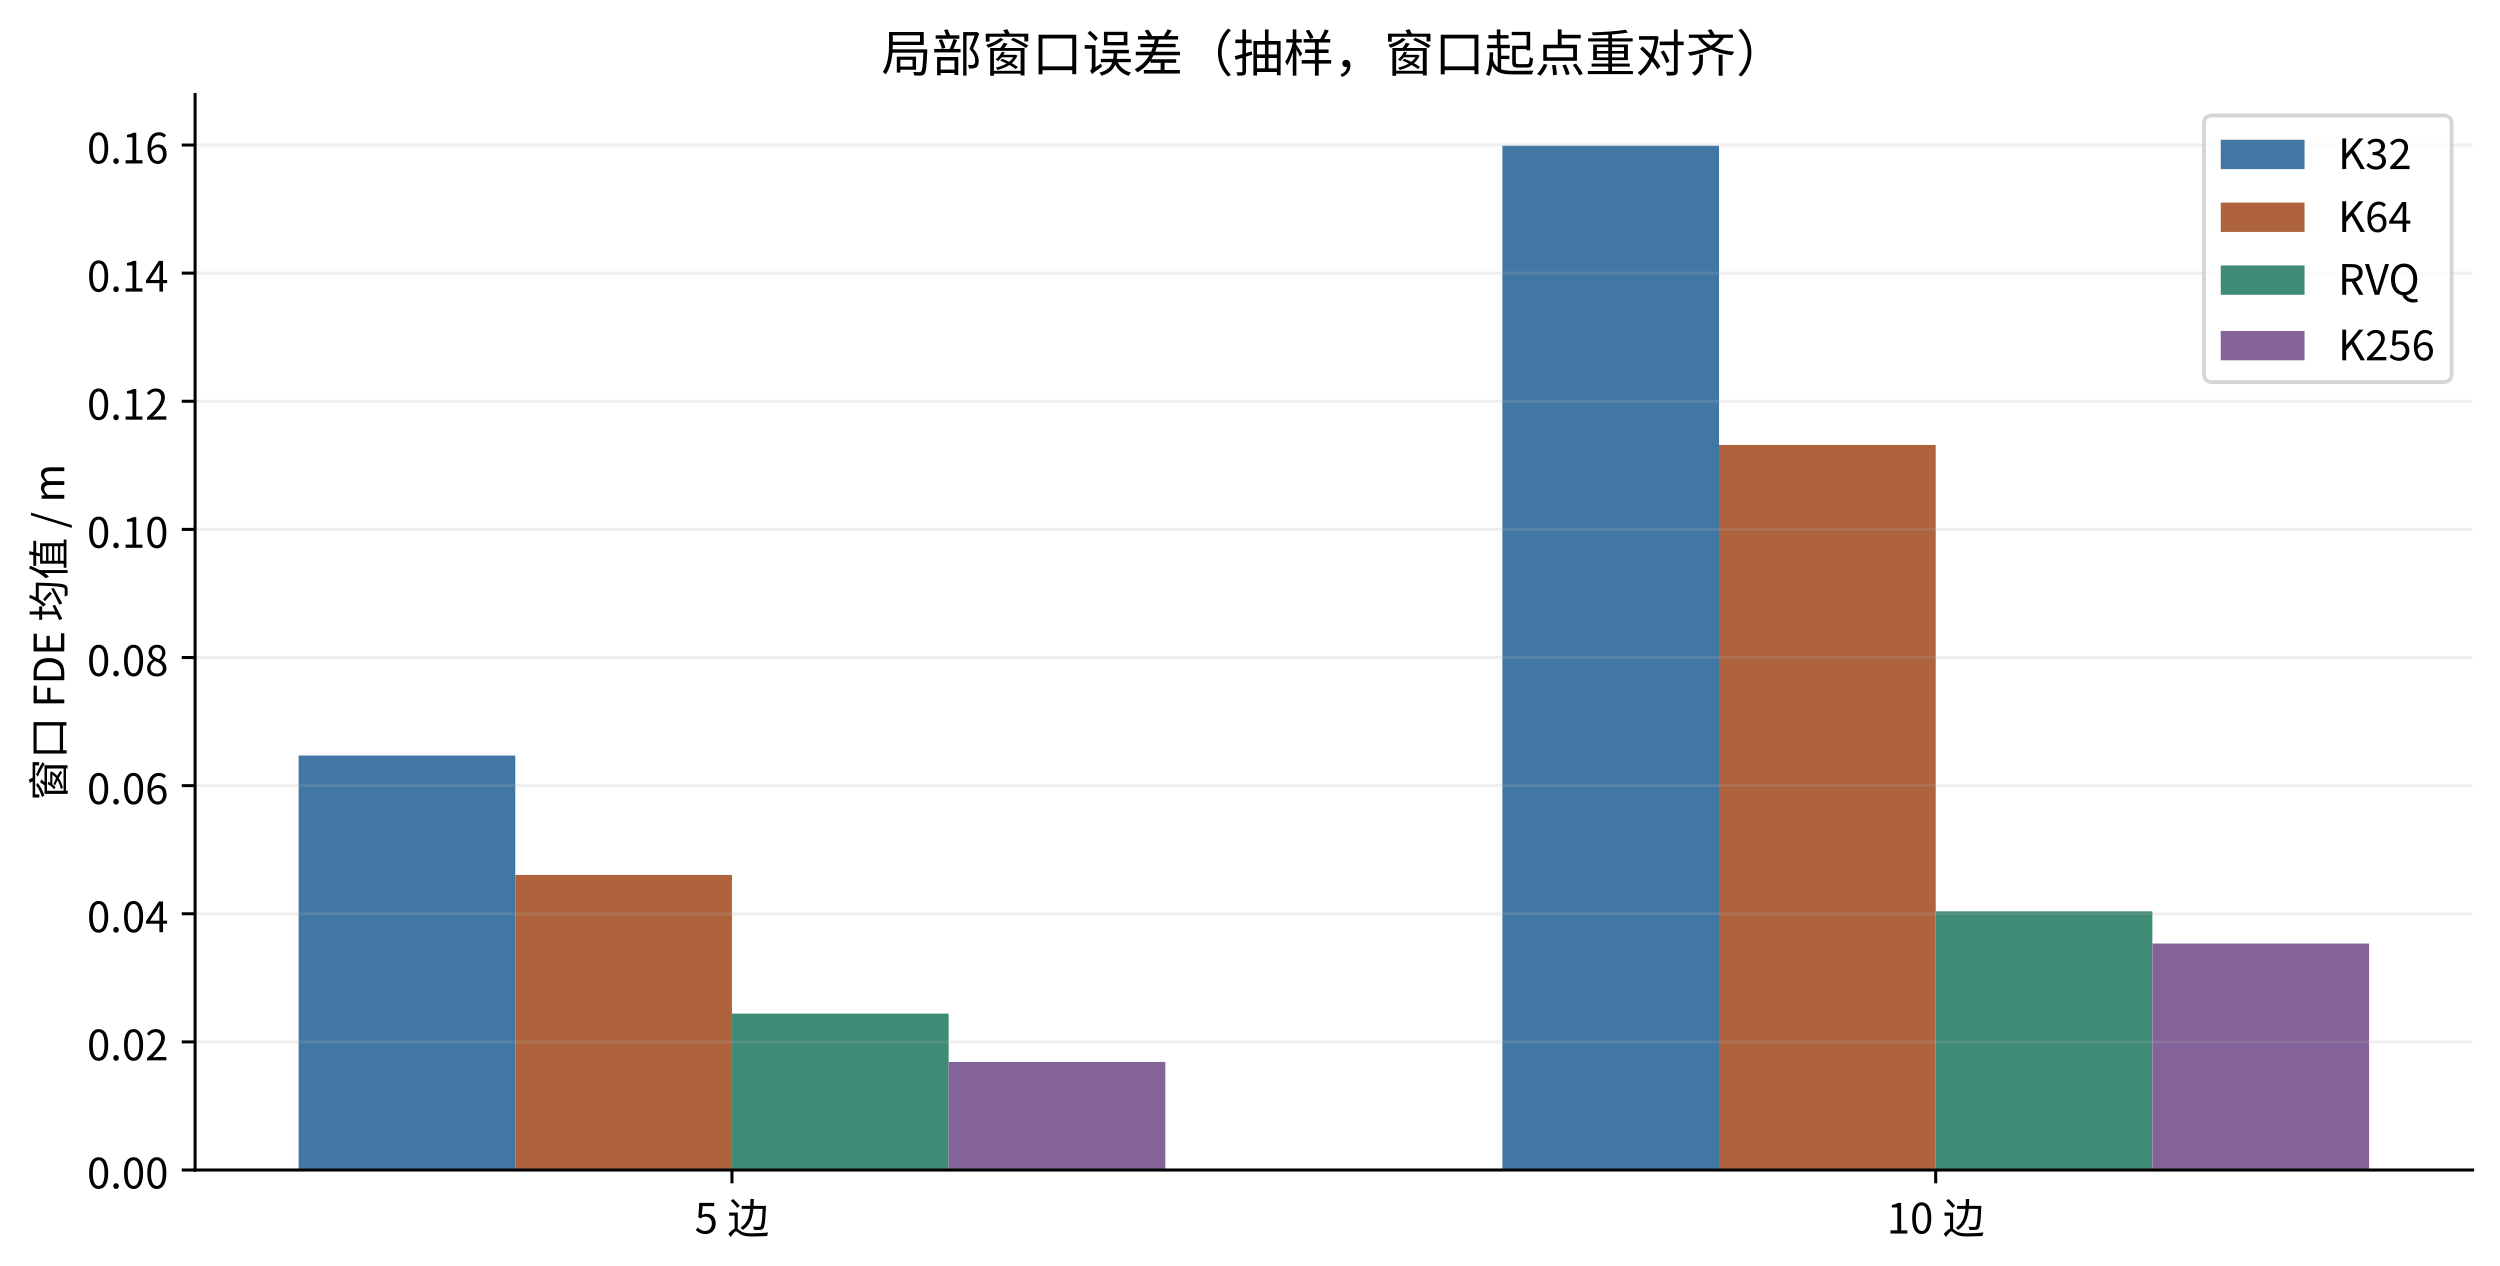
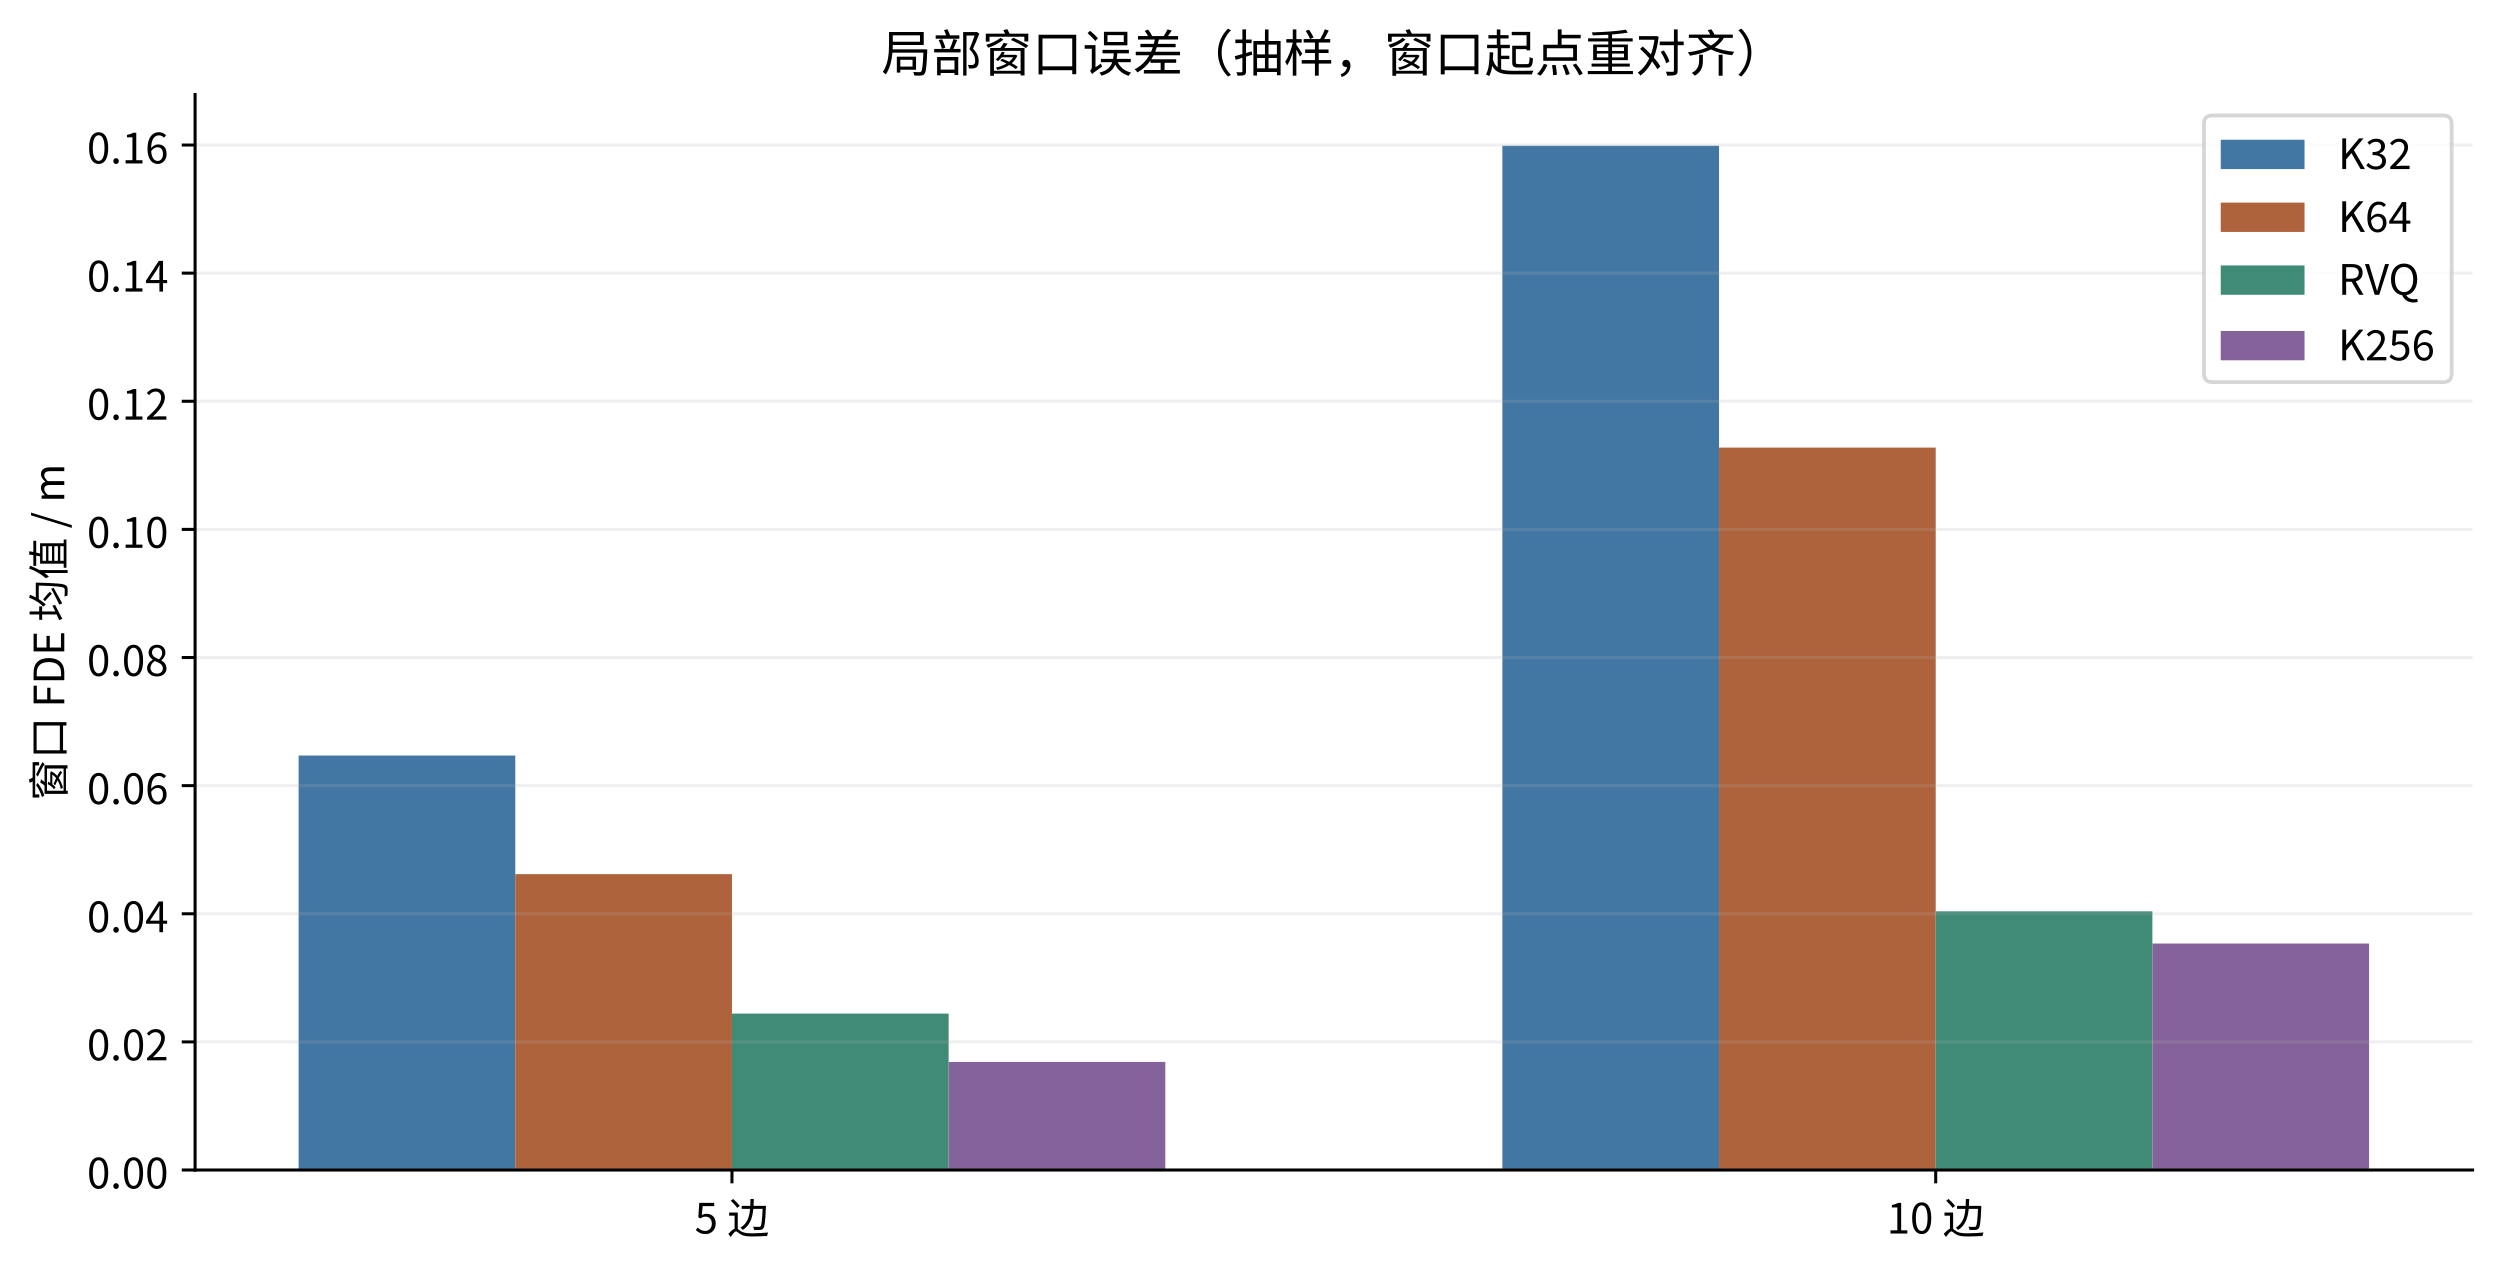
<svg xmlns="http://www.w3.org/2000/svg" xmlns:xlink="http://www.w3.org/1999/xlink" width="656.4pt" height="332.4pt" viewBox="0 0 656.4 332.4" version="1.1">
  <defs>
    <style type="text/css">*{stroke-linejoin: round; stroke-linecap: butt}</style>
  </defs>
  <g id="figure_1">
    <g id="patch_1">
      <path d="M 0 332.4  L 656.4 332.4  L 656.4 0  L 0 0  z " style="fill: #ffffff" />
    </g>
    <g id="axes_1">
      <g id="patch_2">
        <path d="M 51.222 307.2  L 649.2 307.2  L 649.2 24.816  L 51.222 24.816  z " style="fill: #ffffff" />
      </g>
      <g id="patch_3">
-         <path d="M 78.403 307.2  L 135.293 307.2  L 135.293 198.372  L 78.403 198.372  z " clip-path="url(#paacd81237c)" style="fill: #4277a3" />
+         <path d="M 78.403 307.2  L 135.293 307.2  L 135.293 198.372  L 78.403 198.372  z " clip-path="url(#pcf52a95113)" style="fill: #4277a3" />
      </g>
      <g id="patch_4">
-         <path d="M 394.459 307.2  L 451.349 307.2  L 451.349 38.263  L 394.459 38.263  z " clip-path="url(#paacd81237c)" style="fill: #4277a3" />
+         <path d="M 394.459 307.2  L 451.349 307.2  L 451.349 38.263  L 394.459 38.263  z " clip-path="url(#pcf52a95113)" style="fill: #4277a3" />
      </g>
      <g id="patch_5">
-         <path d="M 135.293 307.2  L 192.183 307.2  L 192.183 229.719  L 135.293 229.719  z " clip-path="url(#paacd81237c)" style="fill: #ae633c" />
+         <path d="M 135.293 307.2  L 192.183 307.2  L 192.183 229.509  L 135.293 229.509  z " clip-path="url(#pcf52a95113)" style="fill: #ae633c" />
      </g>
      <g id="patch_6">
-         <path d="M 451.349 307.2  L 508.239 307.2  L 508.239 116.825  L 451.349 116.825  z " clip-path="url(#paacd81237c)" style="fill: #ae633c" />
+         <path d="M 451.349 307.2  L 508.239 307.2  L 508.239 117.519  L 451.349 117.519  z " clip-path="url(#pcf52a95113)" style="fill: #ae633c" />
      </g>
      <g id="patch_7">
-         <path d="M 192.183 307.2  L 249.073 307.2  L 249.073 266.123  L 192.183 266.123  z " clip-path="url(#paacd81237c)" style="fill: #3f8b75" />
+         <path d="M 192.183 307.2  L 249.073 307.2  L 249.073 266.123  L 192.183 266.123  z " clip-path="url(#pcf52a95113)" style="fill: #3f8b75" />
      </g>
      <g id="patch_8">
-         <path d="M 508.239 307.2  L 565.129 307.2  L 565.129 239.288  L 508.239 239.288  z " clip-path="url(#paacd81237c)" style="fill: #3f8b75" />
+         <path d="M 508.239 307.2  L 565.129 307.2  L 565.129 239.288  L 508.239 239.288  z " clip-path="url(#pcf52a95113)" style="fill: #3f8b75" />
      </g>
      <g id="patch_9">
-         <path d="M 249.073 307.2  L 305.963 307.2  L 305.963 278.829  L 249.073 278.829  z " clip-path="url(#paacd81237c)" style="fill: #84639a" />
+         <path d="M 249.073 307.2  L 305.963 307.2  L 305.963 278.829  L 249.073 278.829  z " clip-path="url(#pcf52a95113)" style="fill: #84639a" />
      </g>
      <g id="patch_10">
-         <path d="M 565.129 307.2  L 622.019 307.2  L 622.019 247.738  L 565.129 247.738  z " clip-path="url(#paacd81237c)" style="fill: #84639a" />
+         <path d="M 565.129 307.2  L 622.019 307.2  L 622.019 247.738  L 565.129 247.738  z " clip-path="url(#pcf52a95113)" style="fill: #84639a" />
      </g>
      <g id="matplotlib.axis_1">
        <g id="xtick_1">
          <g id="line2d_1">
            <defs>
-               <path id="mf8aecfd080" d="M 0 0  L 0 3.5  " style="stroke: #000000; stroke-width: 0.8" />
+               <path id="m6a5ae61ac7" d="M 0 0  L 0 3.5  " style="stroke: #000000; stroke-width: 0.8" />
            </defs>
            <g>
-               <use xlink:href="#mf8aecfd080" x="192.183" y="307.2" style="stroke: #000000; stroke-width: 0.8" />
+               <use xlink:href="#m6a5ae61ac7" x="192.183" y="307.2" style="stroke: #000000; stroke-width: 0.8" />
            </g>
          </g>
          <g id="text_1">
            <text style="font-size: 11px; font-family: 'Noto Sans CJK SC'; text-anchor: middle" x="192.183" y="323.88" transform="rotate(-0 192.1831 323.8795)">5 边</text>
          </g>
        </g>
        <g id="xtick_2">
          <g id="line2d_2">
            <g>
-               <use xlink:href="#mf8aecfd080" x="508.239" y="307.2" style="stroke: #000000; stroke-width: 0.8" />
+               <use xlink:href="#m6a5ae61ac7" x="508.239" y="307.2" style="stroke: #000000; stroke-width: 0.8" />
            </g>
          </g>
          <g id="text_2">
            <text style="font-size: 11px; font-family: 'Noto Sans CJK SC'; text-anchor: middle" x="508.239" y="323.88" transform="rotate(-0 508.2387 323.8795)">10 边</text>
          </g>
        </g>
      </g>
      <g id="matplotlib.axis_2">
        <g id="ytick_1">
          <g id="line2d_3">
-             <path d="M 51.222 307.2  L 649.2 307.2  " clip-path="url(#paacd81237c)" style="fill: none; stroke: #b0b0b0; stroke-opacity: 0.2; stroke-width: 0.8; stroke-linecap: square" />
+             <path d="M 51.222 307.2  L 649.2 307.2  " clip-path="url(#pcf52a95113)" style="fill: none; stroke: #b0b0b0; stroke-opacity: 0.2; stroke-width: 0.8; stroke-linecap: square" />
          </g>
          <g id="line2d_4">
            <defs>
-               <path id="m1cbac63917" d="M 0 0  L -3.5 0  " style="stroke: #000000; stroke-width: 0.8" />
+               <path id="m6d18ecc056" d="M 0 0  L -3.5 0  " style="stroke: #000000; stroke-width: 0.8" />
            </defs>
            <g>
-               <use xlink:href="#m1cbac63917" x="51.222" y="307.2" style="stroke: #000000; stroke-width: 0.8" />
+               <use xlink:href="#m6d18ecc056" x="51.222" y="307.2" style="stroke: #000000; stroke-width: 0.8" />
            </g>
          </g>
          <g id="text_3">
            <text style="font-size: 11px; font-family: 'Noto Sans CJK SC'; text-anchor: end" x="44.222" y="312.04" transform="rotate(-0 44.22234 312.0395)">0.00</text>
          </g>
        </g>
        <g id="ytick_2">
          <g id="line2d_5">
-             <path d="M 51.222 273.559  L 649.2 273.559  " clip-path="url(#paacd81237c)" style="fill: none; stroke: #b0b0b0; stroke-opacity: 0.2; stroke-width: 0.8; stroke-linecap: square" />
+             <path d="M 51.222 273.559  L 649.2 273.559  " clip-path="url(#pcf52a95113)" style="fill: none; stroke: #b0b0b0; stroke-opacity: 0.2; stroke-width: 0.8; stroke-linecap: square" />
          </g>
          <g id="line2d_6">
            <g>
-               <use xlink:href="#m1cbac63917" x="51.222" y="273.559" style="stroke: #000000; stroke-width: 0.8" />
+               <use xlink:href="#m6d18ecc056" x="51.222" y="273.559" style="stroke: #000000; stroke-width: 0.8" />
            </g>
          </g>
          <g id="text_4">
            <text style="font-size: 11px; font-family: 'Noto Sans CJK SC'; text-anchor: end" x="44.222" y="278.399" transform="rotate(-0 44.22234 278.3992)">0.02</text>
          </g>
        </g>
        <g id="ytick_3">
          <g id="line2d_7">
-             <path d="M 51.222 239.919  L 649.2 239.919  " clip-path="url(#paacd81237c)" style="fill: none; stroke: #b0b0b0; stroke-opacity: 0.2; stroke-width: 0.8; stroke-linecap: square" />
+             <path d="M 51.222 239.919  L 649.2 239.919  " clip-path="url(#pcf52a95113)" style="fill: none; stroke: #b0b0b0; stroke-opacity: 0.2; stroke-width: 0.8; stroke-linecap: square" />
          </g>
          <g id="line2d_8">
            <g>
-               <use xlink:href="#m1cbac63917" x="51.222" y="239.919" style="stroke: #000000; stroke-width: 0.8" />
+               <use xlink:href="#m6d18ecc056" x="51.222" y="239.919" style="stroke: #000000; stroke-width: 0.8" />
            </g>
          </g>
          <g id="text_5">
            <text style="font-size: 11px; font-family: 'Noto Sans CJK SC'; text-anchor: end" x="44.222" y="244.759" transform="rotate(-0 44.22234 244.7588)">0.04</text>
          </g>
        </g>
        <g id="ytick_4">
          <g id="line2d_9">
-             <path d="M 51.222 206.278  L 649.2 206.278  " clip-path="url(#paacd81237c)" style="fill: none; stroke: #b0b0b0; stroke-opacity: 0.2; stroke-width: 0.8; stroke-linecap: square" />
+             <path d="M 51.222 206.278  L 649.2 206.278  " clip-path="url(#pcf52a95113)" style="fill: none; stroke: #b0b0b0; stroke-opacity: 0.2; stroke-width: 0.8; stroke-linecap: square" />
          </g>
          <g id="line2d_10">
            <g>
-               <use xlink:href="#m1cbac63917" x="51.222" y="206.278" style="stroke: #000000; stroke-width: 0.8" />
+               <use xlink:href="#m6d18ecc056" x="51.222" y="206.278" style="stroke: #000000; stroke-width: 0.8" />
            </g>
          </g>
          <g id="text_6">
            <text style="font-size: 11px; font-family: 'Noto Sans CJK SC'; text-anchor: end" x="44.222" y="211.118" transform="rotate(-0 44.22234 211.1184)">0.06</text>
          </g>
        </g>
        <g id="ytick_5">
          <g id="line2d_11">
-             <path d="M 51.222 172.638  L 649.2 172.638  " clip-path="url(#paacd81237c)" style="fill: none; stroke: #b0b0b0; stroke-opacity: 0.2; stroke-width: 0.8; stroke-linecap: square" />
+             <path d="M 51.222 172.638  L 649.2 172.638  " clip-path="url(#pcf52a95113)" style="fill: none; stroke: #b0b0b0; stroke-opacity: 0.2; stroke-width: 0.8; stroke-linecap: square" />
          </g>
          <g id="line2d_12">
            <g>
-               <use xlink:href="#m1cbac63917" x="51.222" y="172.638" style="stroke: #000000; stroke-width: 0.8" />
+               <use xlink:href="#m6d18ecc056" x="51.222" y="172.638" style="stroke: #000000; stroke-width: 0.8" />
            </g>
          </g>
          <g id="text_7">
            <text style="font-size: 11px; font-family: 'Noto Sans CJK SC'; text-anchor: end" x="44.222" y="177.478" transform="rotate(-0 44.22234 177.478)">0.08</text>
          </g>
        </g>
        <g id="ytick_6">
          <g id="line2d_13">
-             <path d="M 51.222 138.998  L 649.2 138.998  " clip-path="url(#paacd81237c)" style="fill: none; stroke: #b0b0b0; stroke-opacity: 0.2; stroke-width: 0.8; stroke-linecap: square" />
+             <path d="M 51.222 138.998  L 649.2 138.998  " clip-path="url(#pcf52a95113)" style="fill: none; stroke: #b0b0b0; stroke-opacity: 0.2; stroke-width: 0.8; stroke-linecap: square" />
          </g>
          <g id="line2d_14">
            <g>
-               <use xlink:href="#m1cbac63917" x="51.222" y="138.998" style="stroke: #000000; stroke-width: 0.8" />
+               <use xlink:href="#m6d18ecc056" x="51.222" y="138.998" style="stroke: #000000; stroke-width: 0.8" />
            </g>
          </g>
          <g id="text_8">
            <text style="font-size: 11px; font-family: 'Noto Sans CJK SC'; text-anchor: end" x="44.222" y="143.838" transform="rotate(-0 44.22234 143.8377)">0.10</text>
          </g>
        </g>
        <g id="ytick_7">
          <g id="line2d_15">
-             <path d="M 51.222 105.357  L 649.2 105.357  " clip-path="url(#paacd81237c)" style="fill: none; stroke: #b0b0b0; stroke-opacity: 0.2; stroke-width: 0.8; stroke-linecap: square" />
+             <path d="M 51.222 105.357  L 649.2 105.357  " clip-path="url(#pcf52a95113)" style="fill: none; stroke: #b0b0b0; stroke-opacity: 0.2; stroke-width: 0.8; stroke-linecap: square" />
          </g>
          <g id="line2d_16">
            <g>
-               <use xlink:href="#m1cbac63917" x="51.222" y="105.357" style="stroke: #000000; stroke-width: 0.8" />
+               <use xlink:href="#m6d18ecc056" x="51.222" y="105.357" style="stroke: #000000; stroke-width: 0.8" />
            </g>
          </g>
          <g id="text_9">
            <text style="font-size: 11px; font-family: 'Noto Sans CJK SC'; text-anchor: end" x="44.222" y="110.197" transform="rotate(-0 44.22234 110.1973)">0.12</text>
          </g>
        </g>
        <g id="ytick_8">
          <g id="line2d_17">
-             <path d="M 51.222 71.717  L 649.2 71.717  " clip-path="url(#paacd81237c)" style="fill: none; stroke: #b0b0b0; stroke-opacity: 0.2; stroke-width: 0.8; stroke-linecap: square" />
+             <path d="M 51.222 71.717  L 649.2 71.717  " clip-path="url(#pcf52a95113)" style="fill: none; stroke: #b0b0b0; stroke-opacity: 0.2; stroke-width: 0.8; stroke-linecap: square" />
          </g>
          <g id="line2d_18">
            <g>
-               <use xlink:href="#m1cbac63917" x="51.222" y="71.717" style="stroke: #000000; stroke-width: 0.8" />
+               <use xlink:href="#m6d18ecc056" x="51.222" y="71.717" style="stroke: #000000; stroke-width: 0.8" />
            </g>
          </g>
          <g id="text_10">
            <text style="font-size: 11px; font-family: 'Noto Sans CJK SC'; text-anchor: end" x="44.222" y="76.557" transform="rotate(-0 44.22234 76.55694)">0.14</text>
          </g>
        </g>
        <g id="ytick_9">
          <g id="line2d_19">
-             <path d="M 51.222 38.077  L 649.2 38.077  " clip-path="url(#paacd81237c)" style="fill: none; stroke: #b0b0b0; stroke-opacity: 0.2; stroke-width: 0.8; stroke-linecap: square" />
+             <path d="M 51.222 38.077  L 649.2 38.077  " clip-path="url(#pcf52a95113)" style="fill: none; stroke: #b0b0b0; stroke-opacity: 0.2; stroke-width: 0.8; stroke-linecap: square" />
          </g>
          <g id="line2d_20">
            <g>
-               <use xlink:href="#m1cbac63917" x="51.222" y="38.077" style="stroke: #000000; stroke-width: 0.8" />
+               <use xlink:href="#m6d18ecc056" x="51.222" y="38.077" style="stroke: #000000; stroke-width: 0.8" />
            </g>
          </g>
          <g id="text_11">
            <text style="font-size: 11px; font-family: 'Noto Sans CJK SC'; text-anchor: end" x="44.222" y="42.917" transform="rotate(-0 44.22234 42.91658)">0.16</text>
          </g>
        </g>
        <g id="text_12">
          <text style="font-size: 11px; font-family: 'Noto Sans CJK SC'; text-anchor: middle" x="16.88" y="166.008" transform="rotate(-90 16.88 166.0078)">窗口 FDE 均值 / m</text>
        </g>
      </g>
      <g id="patch_11">
        <path d="M 51.222 307.2  L 51.222 24.816  " style="fill: none; stroke: #000000; stroke-width: 0.8; stroke-linejoin: miter; stroke-linecap: square" />
      </g>
      <g id="patch_12">
        <path d="M 51.222 307.2  L 649.2 307.2  " style="fill: none; stroke: #000000; stroke-width: 0.8; stroke-linejoin: miter; stroke-linecap: square" />
      </g>
      <g id="text_13">
        <text style="font-size: 13.2px; font-family: 'Noto Sans CJK SC'; text-anchor: middle" x="350.211" y="18.816" transform="rotate(-0 350.2109 18.816)">局部窗口误差（抽样，窗口起点重对齐）</text>
      </g>
      <g id="legend_1">
        <g id="patch_13">
          <path d="M 580.879 100.321  L 641.5 100.321  Q 643.7 100.321 643.7 98.121  L 643.7 32.516  Q 643.7 30.316 641.5 30.316  L 580.879 30.316  Q 578.679 30.316 578.679 32.516  L 578.679 98.121  Q 578.679 100.321 580.879 100.321  z " style="fill: #ffffff; opacity: 0.8; stroke: #cccccc; stroke-linejoin: miter" />
        </g>
        <g id="patch_14">
          <path d="M 583.079 44.396  L 605.079 44.396  L 605.079 36.696  L 583.079 36.696  z " style="fill: #4277a3" />
        </g>
        <g id="text_14">
          <text style="font-size: 11px; font-family: 'Noto Sans CJK SC'; text-anchor: start" x="613.879" y="44.396" transform="rotate(-0 613.8792 44.396)">K32</text>
        </g>
        <g id="patch_15">
          <path d="M 583.079 60.896  L 605.079 60.896  L 605.079 53.196  L 583.079 53.196  z " style="fill: #ae633c" />
        </g>
        <g id="text_15">
          <text style="font-size: 11px; font-family: 'Noto Sans CJK SC'; text-anchor: start" x="613.879" y="60.896" transform="rotate(-0 613.8792 60.896)">K64</text>
        </g>
        <g id="patch_16">
          <path d="M 583.079 77.396  L 605.079 77.396  L 605.079 69.696  L 583.079 69.696  z " style="fill: #3f8b75" />
        </g>
        <g id="text_16">
          <text style="font-size: 11px; font-family: 'Noto Sans CJK SC'; text-anchor: start" x="613.879" y="77.396" transform="rotate(-0 613.8792 77.396)">RVQ</text>
        </g>
        <g id="patch_17">
          <path d="M 583.079 94.601  L 605.079 94.601  L 605.079 86.901  L 583.079 86.901  z " style="fill: #84639a" />
        </g>
        <g id="text_17">
          <text style="font-size: 11px; font-family: 'Noto Sans CJK SC'; text-anchor: start" x="613.879" y="94.601" transform="rotate(-0 613.8792 94.60069)">K256</text>
        </g>
      </g>
    </g>
  </g>
  <defs>
-     <clipPath id="paacd81237c">
+     <clipPath id="pcf52a95113">
      <rect x="51.222" y="24.816" width="597.977" height="282.384" />
    </clipPath>
  </defs>
</svg>
